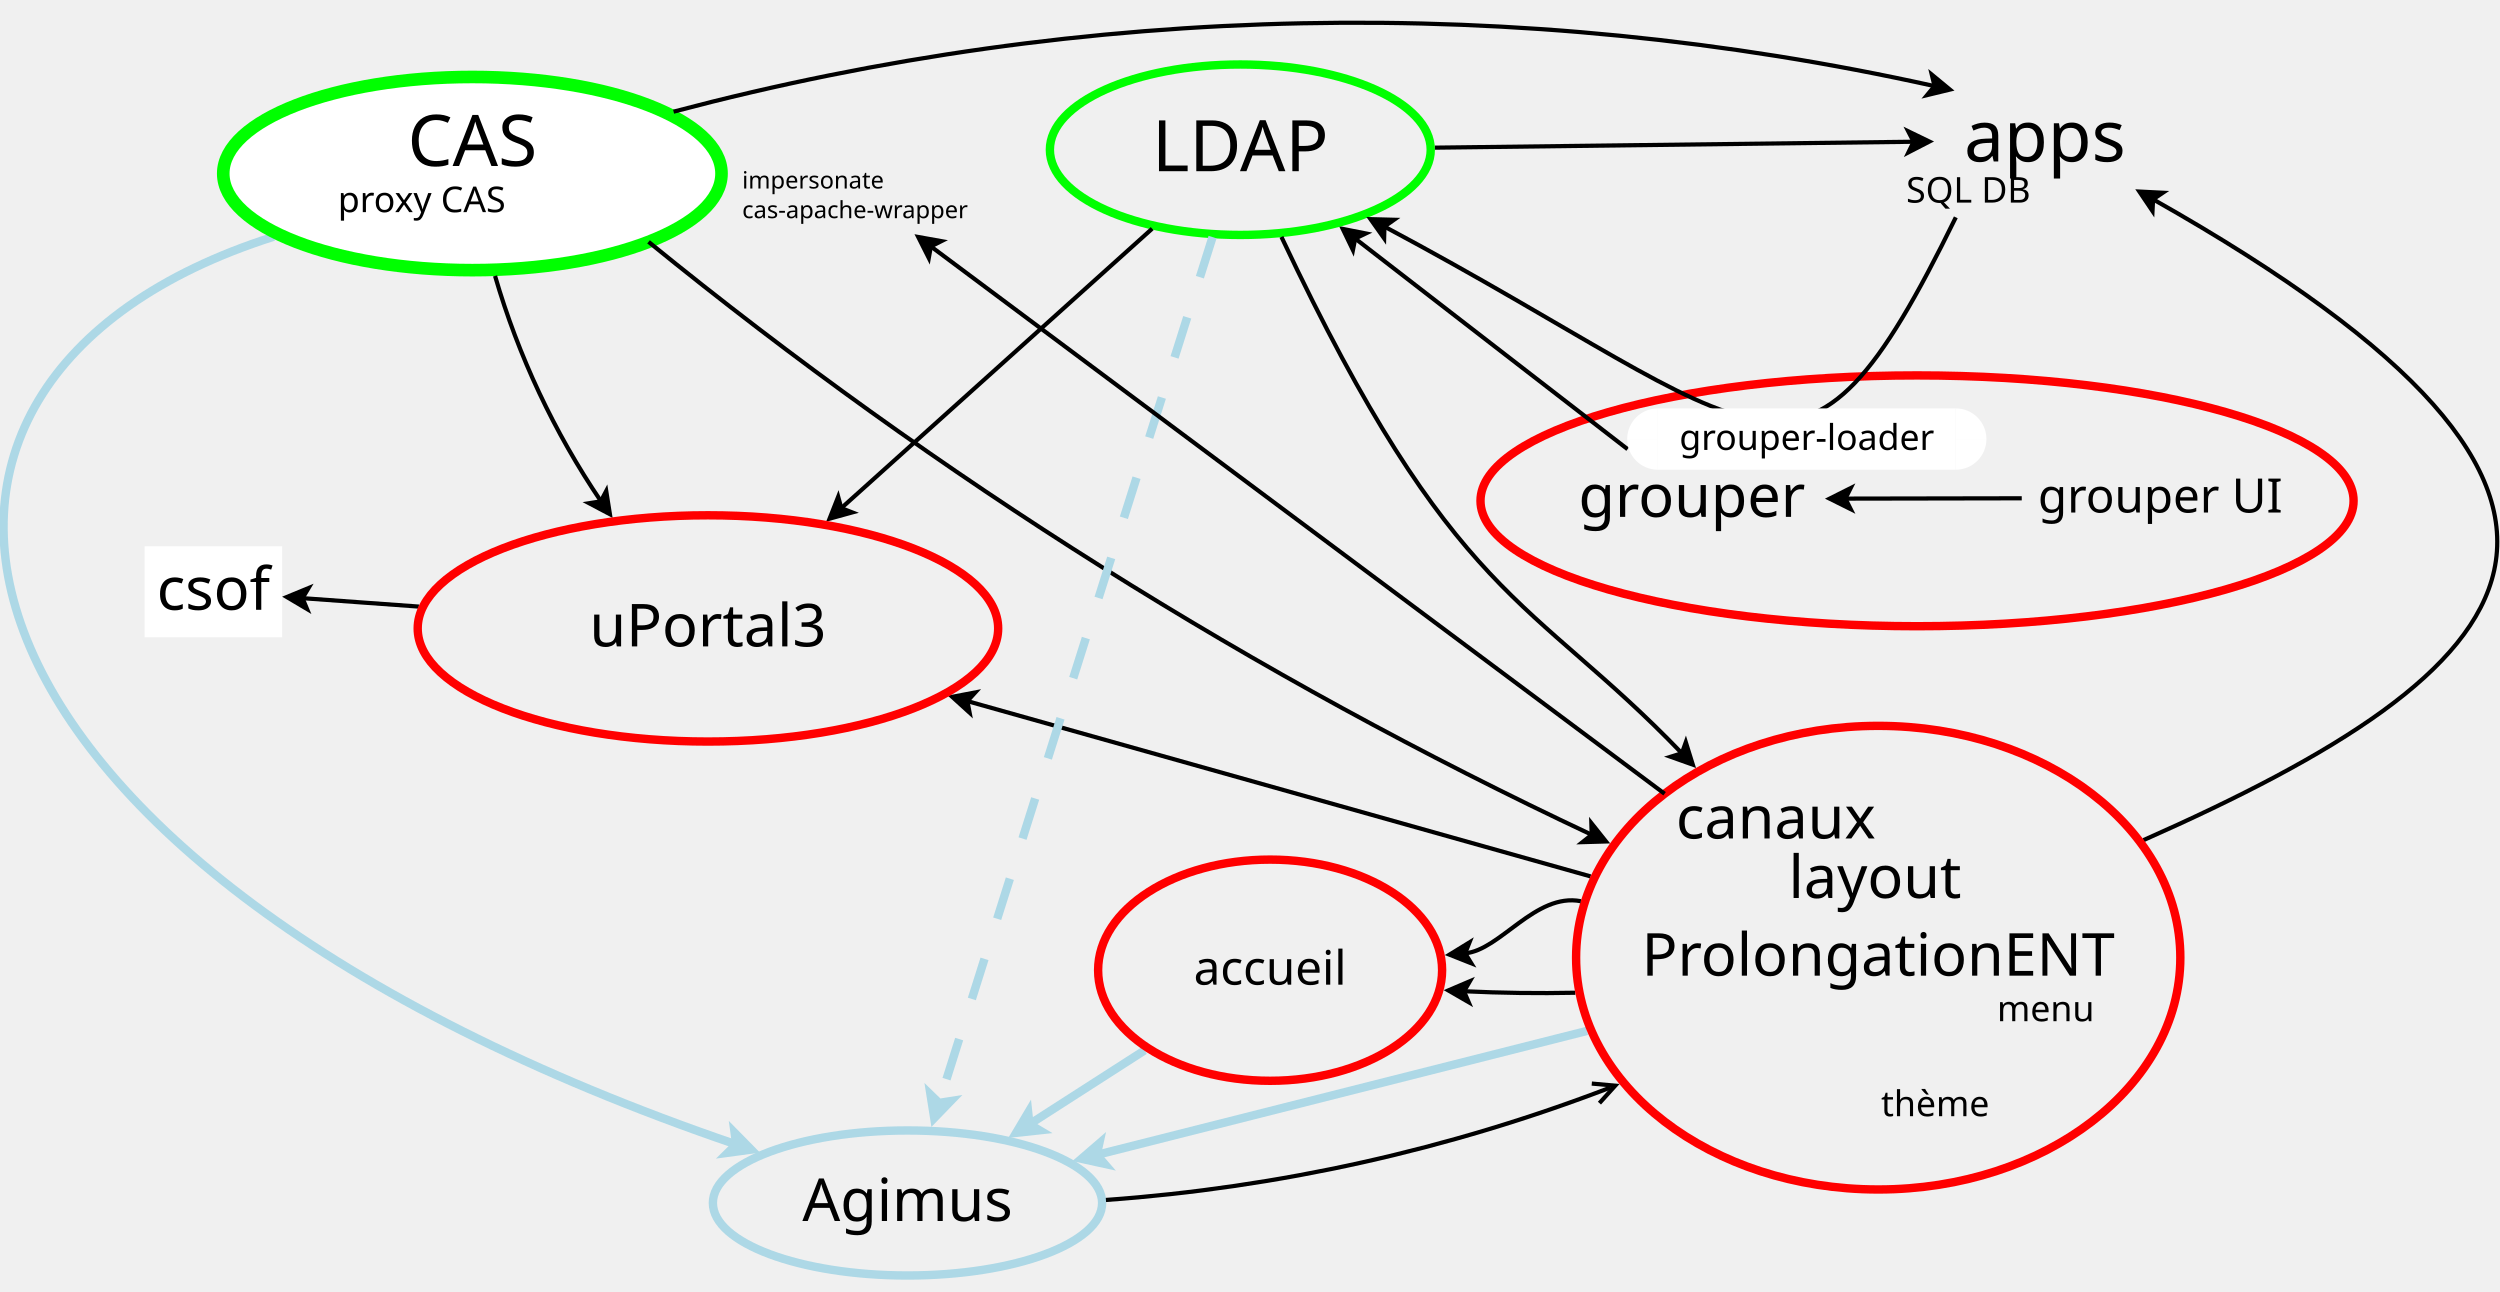
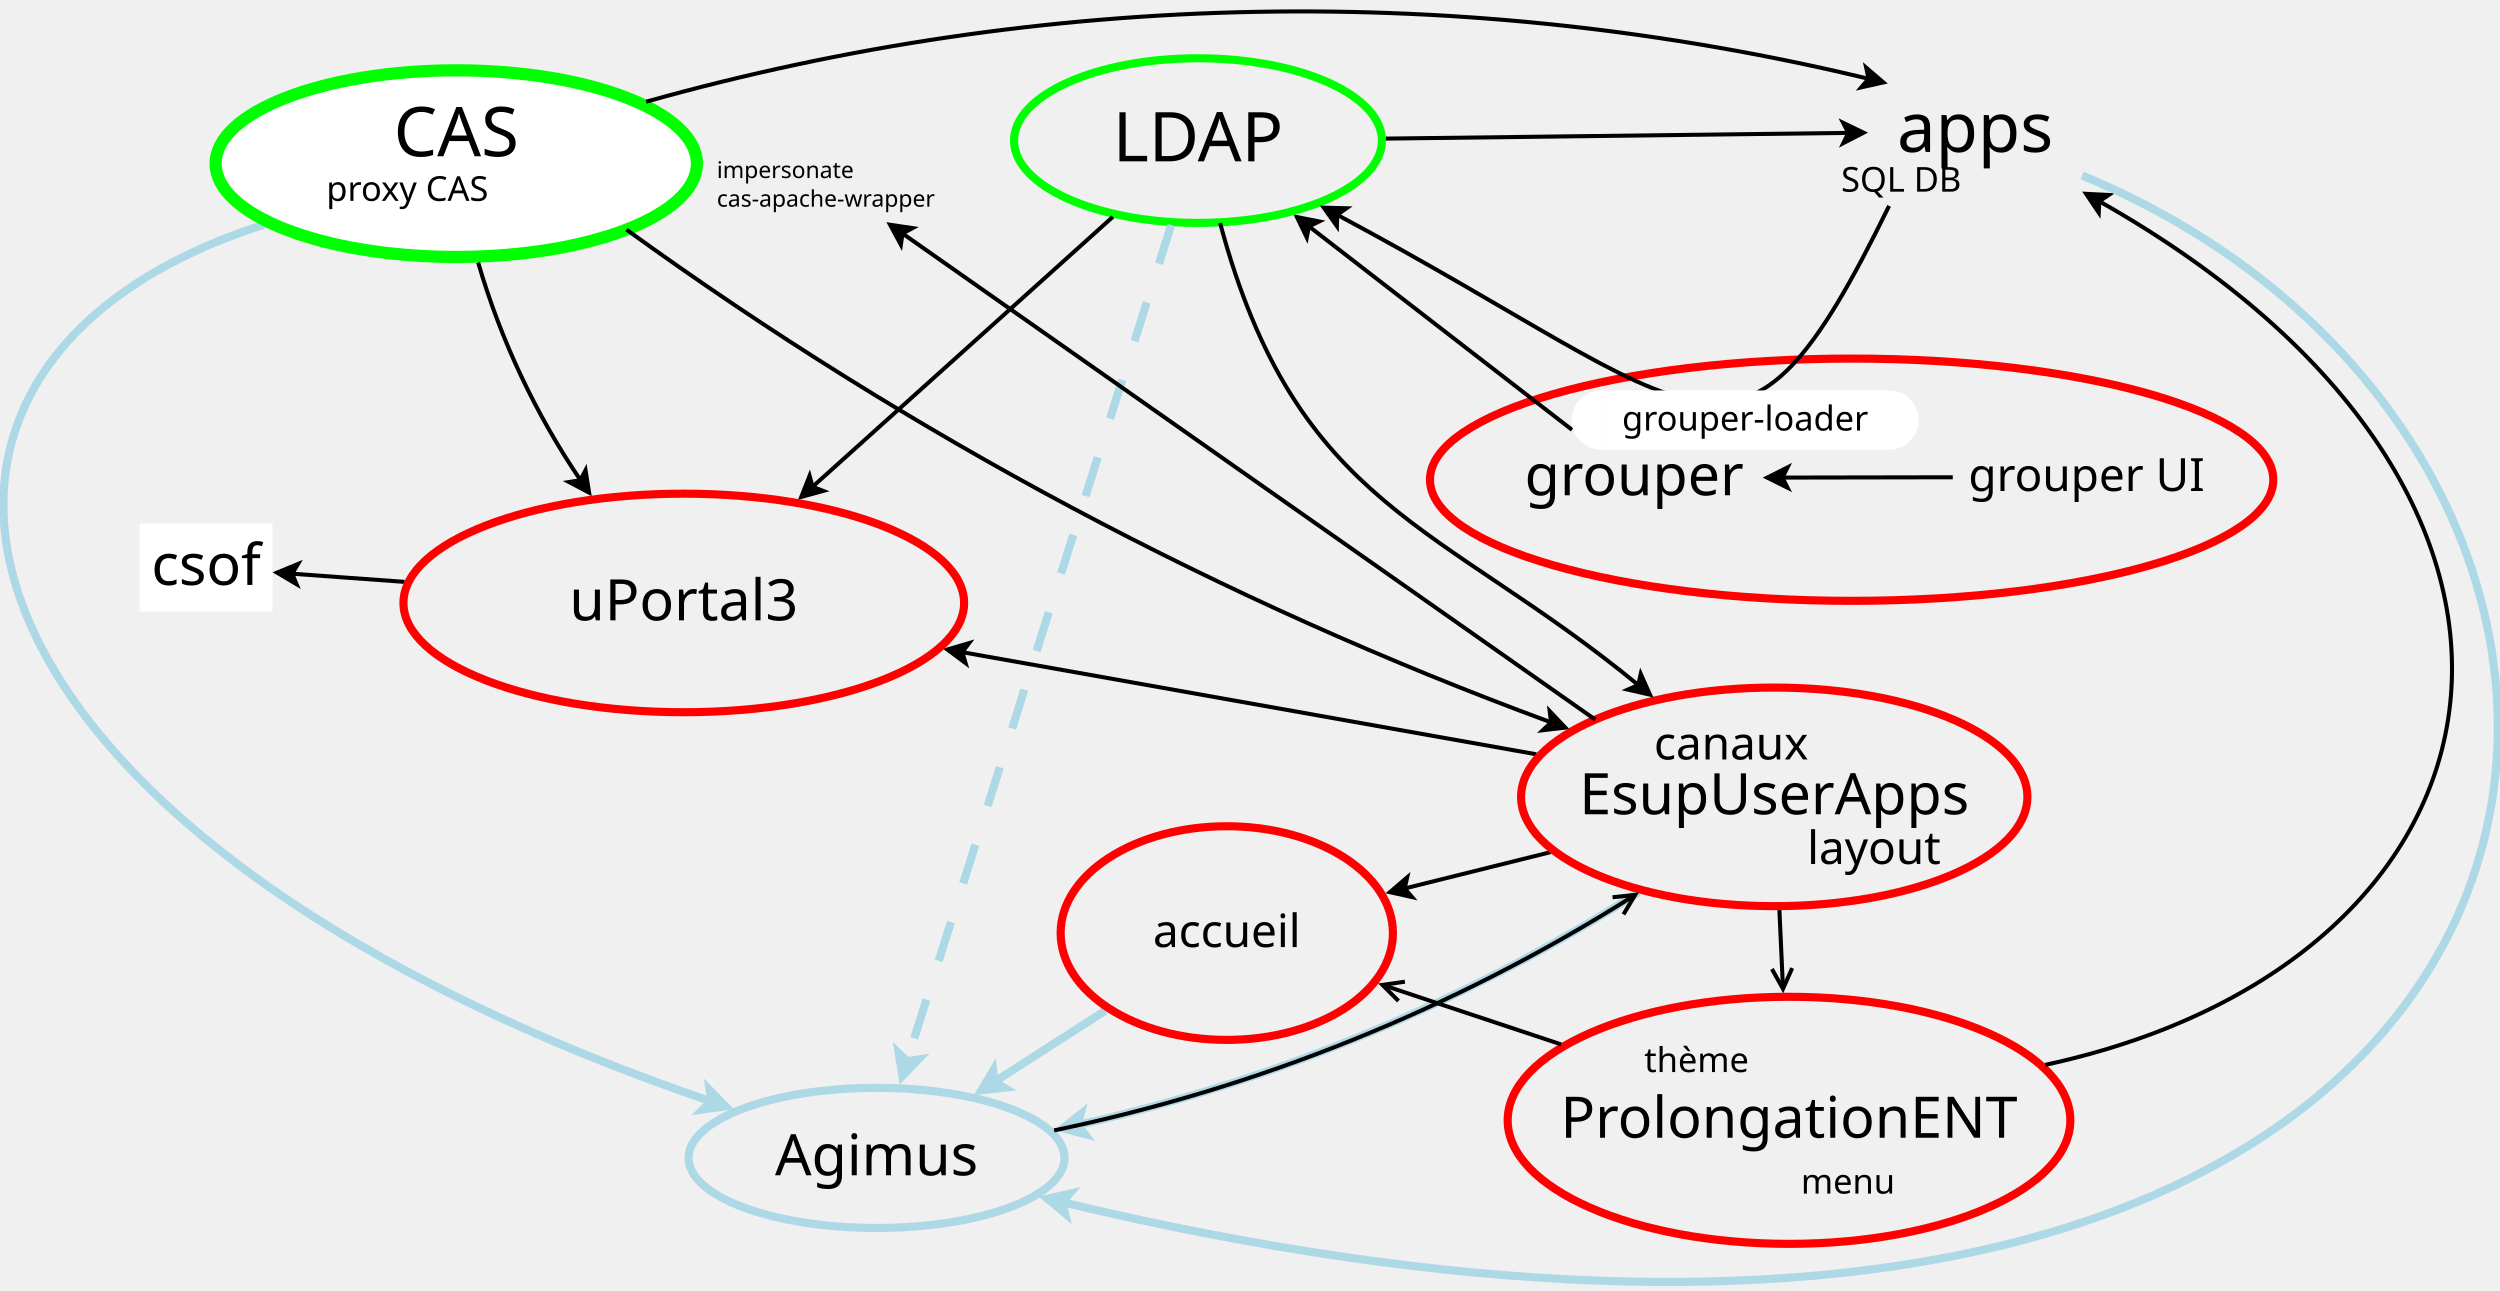
- <svg xmlns="http://www.w3.org/2000/svg" width="60cm" height="31cm" viewBox="-936 -265 1189 604">
+ <svg xmlns="http://www.w3.org/2000/svg" width="62cm" height="32cm" viewBox="-936 -265 1231 629">
+   <g>
+     <ellipse style="fill: none; fill-opacity:0; stroke-width: 4; stroke: #ff0000" cx="-55.094" cy="283.469" rx="138.526" ry="60.828" />
+     <text font-size="28.222" style="fill: #000000;text-anchor:middle;font-family:sans-serif;font-style:normal;font-weight:normal" x="-55.094" y="292.03">
+       <tspan x="-55.094" y="292.03">ProlongationENT</tspan>
+     </text>
+   </g>
  <g>
    <path style="fill: none; fill-opacity:0; stroke-width: 4; stroke: #add8e6" d="M -805.842 -157.593 C -1022.48,-88.775 -975.454,141.134 -585.852,274.163" />
    <polygon style="fill: #add8e6" points="-578.755,276.587 -589.834,278.087 -585.852,274.163 -586.602,268.624 " />
    <polygon style="fill: none; fill-opacity:0; stroke-width: 4; stroke: #add8e6" points="-578.755,276.587 -589.834,278.087 -585.852,274.163 -586.602,268.624 " />
  </g>
  <ellipse style="fill: none; fill-opacity:0; stroke-width: 4; stroke: #ff0000" cx="-24.255" cy="-31.972" rx="207.621" ry="59.644" />
  <g>
    <ellipse style="fill: #ffffff" cx="-711.337" cy="-187.614" rx="118.489" ry="45.94" />
    <ellipse style="fill: none; fill-opacity:0; stroke-width: 6; stroke: #00ff00" cx="-711.337" cy="-187.614" rx="118.489" ry="45.94" />
  </g>
  <text font-size="33.867" style="fill: #000000;text-anchor:middle;font-family:sans-serif;font-style:normal;font-weight:normal" x="-711.336" y="-233.554">
    <tspan x="-711.336" y="-233.554" />
    <tspan x="-711.336" y="-191.221">CAS</tspan>
  </text>
  <g>
    <line style="fill: none; fill-opacity:0; stroke-width: 2; stroke: #000000" x1="-161.919" y1="-56.531" x2="-291.463" y2="-156.701" />
    <polygon style="fill: #000000" points="-297.397,-161.289 -286.427,-159.127 -291.463,-156.701 -292.544,-151.216 " />
    <polygon style="fill: none; fill-opacity:0; stroke-width: 2; stroke: #000000" points="-297.397,-161.289 -286.427,-159.127 -291.463,-156.701 -292.544,-151.216 " />
  </g>
  <g>
    <rect style="fill: none; fill-opacity:0; stroke-width: 2.35099e-37; stroke: #ffffff" x="25.542" y="-53.401" width="131.75" height="40.222" />
    <text font-size="22.578" style="fill: #000000;text-anchor:middle;font-family:sans-serif;font-style:normal;font-weight:normal" x="91.417" y="-26.401">
      <tspan x="91.417" y="-26.401">grouper UI</tspan>
    </text>
  </g>
  <g>
    <line style="fill: none; fill-opacity:0; stroke-width: 2; stroke: #000000" x1="25.545" y1="-33.17" x2="-58.319" y2="-33.016" />
    <polygon style="fill: #000000" points="-65.819,-33.003 -55.828,-38.021 -58.319,-33.016 -55.81,-28.021 " />
    <polygon style="fill: none; fill-opacity:0; stroke-width: 2; stroke: #000000" points="-65.819,-33.003 -55.828,-38.021 -58.319,-33.016 -55.81,-28.021 " />
  </g>
  <g>
    <rect style="fill: none; fill-opacity:0; stroke-width: 2.35099e-37; stroke: #ffffff" x="-194.612" y="-56.522" width="126.55" height="47.278" />
    <text font-size="28.222" style="fill: #000000;text-anchor:middle;font-family:sans-serif;font-style:normal;font-weight:normal" x="-131.337" y="-24.322">
      <tspan x="-131.337" y="-24.322">grouper</tspan>
    </text>
  </g>
  <g>
    <ellipse style="fill: none; fill-opacity:0; stroke-width: 4; stroke: #00ff00" cx="-346.107" cy="-198.955" rx="90.567" ry="40.533" />
    <text font-size="33.867" style="fill: #000000;text-anchor:middle;font-family:sans-serif;font-style:normal;font-weight:normal" x="-346.107" y="-188.721">
      <tspan x="-346.107" y="-188.721">LDAP</tspan>
    </text>
  </g>
  <g>
    <line style="fill: none; fill-opacity:0; stroke-width: 2; stroke: #000000" x1="-388.031" y1="-161.406" x2="-535.875" y2="-28.504" />
    <polygon style="fill: #000000" points="-541.452,-23.49 -537.358,-33.894 -535.875,-28.504 -530.673,-26.457 " />
    <polygon style="fill: none; fill-opacity:0; stroke-width: 2; stroke: #000000" points="-541.452,-23.49 -537.358,-33.894 -535.875,-28.504 -530.673,-26.457 " />
  </g>
  <g>
-     <line style="fill: none; fill-opacity:0; stroke-width: 2; stroke: #000000" x1="-179.491" y1="146.674" x2="-475.916" y2="63.295" />
-     <polygon style="fill: #000000" points="-483.136,61.264 -472.156,59.159 -475.916,63.295 -474.863,68.785 " />
-     <polygon style="fill: none; fill-opacity:0; stroke-width: 2; stroke: #000000" points="-483.136,61.264 -472.156,59.159 -475.916,63.295 -474.863,68.785 " />
+     <line style="fill: none; fill-opacity:0; stroke-width: 2; stroke: #000000" x1="-179.485" y1="103.246" x2="-462.145" y2="52.964" />
+     <polygon style="fill: #000000" points="-469.529,51.651 -458.808,48.48 -462.145,52.964 -460.559,58.325 " />
+     <polygon style="fill: none; fill-opacity:0; stroke-width: 2; stroke: #000000" points="-469.529,51.651 -458.808,48.48 -462.145,52.964 -460.559,58.325 " />
  </g>
  <g>
    <line style="fill: none; fill-opacity:0; stroke-width: 4; stroke: #add8e6" x1="-391.676" y1="229.404" x2="-446.396" y2="264.552" />
    <polygon style="fill: #add8e6" points="-452.706,268.606 -446.995,258.994 -446.396,264.552 -441.59,267.408 " />
    <polygon style="fill: none; fill-opacity:0; stroke-width: 4; stroke: #add8e6" points="-452.706,268.606 -446.995,258.994 -446.396,264.552 -441.59,267.408 " />
  </g>
  <text font-size="12.8" style="fill: #000000;text-anchor:start;font-family:sans-serif;font-style:normal;font-weight:normal" x="-283.554" y="117.401">
    <tspan x="-283.554" y="117.401" />
  </text>
  <text font-size="12.8" style="fill: #000000;text-anchor:start;font-family:sans-serif;font-style:normal;font-weight:normal" x="-283.554" y="117.401">
    <tspan x="-283.554" y="117.401" />
  </text>
  <g>
    <line style="fill: none; fill-opacity:0; stroke-width: 2.35099e-37; stroke: #ffffff" x1="17.013" y1="-236.77" x2="56.08" y2="-236.77" />
    <line style="fill: none; fill-opacity:0; stroke-width: 2.35099e-37; stroke: #ffffff" x1="17.013" y1="-170.437" x2="56.08" y2="-170.437" />
    <path style="fill: none; fill-opacity:0; stroke-width: 2.35099e-37; stroke: #ffffff" d="M 17.013,-236.77 A 33.167,33.167 0 0 0 -16.154,-203.603" />
    <path style="fill: none; fill-opacity:0; stroke-width: 2.35099e-37; stroke: #ffffff" d="M 89.246,-203.603 A 33.167,33.167 0 0 0 56.08,-236.77" />
    <line style="fill: none; fill-opacity:0; stroke-width: 2.35099e-37; stroke: #ffffff" x1="-16.154" y1="-203.603" x2="-16.154" y2="-203.603" />
    <line style="fill: none; fill-opacity:0; stroke-width: 2.35099e-37; stroke: #ffffff" x1="89.246" y1="-203.603" x2="89.246" y2="-203.603" />
    <path style="fill: none; fill-opacity:0; stroke-width: 2.35099e-37; stroke: #ffffff" d="M -16.154,-203.603 A 33.167,33.167 0 0 0 17.013,-170.437" />
    <path style="fill: none; fill-opacity:0; stroke-width: 2.35099e-37; stroke: #ffffff" d="M 56.08,-170.437 A 33.167,33.167 0 0 0 89.246,-203.603" />
    <text font-size="33.867" style="fill: #000000;text-anchor:middle;font-family:sans-serif;font-style:normal;font-weight:normal" x="36.546" y="-193.37">
      <tspan x="36.546" y="-193.37">apps</tspan>
    </text>
  </g>
  <g>
    <line style="fill: none; fill-opacity:0; stroke-width: 2; stroke: #000000" x1="-253.561" y1="-199.932" x2="-25.889" y2="-202.748" />
    <polygon style="fill: #000000" points="-18.39,-202.841 -28.327,-197.718 -25.889,-202.748 -28.451,-207.717 " />
    <polygon style="fill: none; fill-opacity:0; stroke-width: 2; stroke: #000000" points="-18.39,-202.841 -28.327,-197.718 -25.889,-202.748 -28.451,-207.717 " />
  </g>
  <g>
-     <path style="fill: none; fill-opacity:0; stroke-width: 2; stroke: #000000" d="M -15.936,-229.203 A 1268.35,1268.35 0 0 0 -615.648,-217.052" />
-     <polygon style="fill: #000000" points="-8.619,-227.557 -19.485,-224.927 -15.928,-229.239 -17.243,-234.672 " />
-     <polygon style="fill: none; fill-opacity:0; stroke-width: 2; stroke: #000000" points="-8.619,-227.557 -19.485,-224.927 -15.928,-229.239 -17.243,-234.672 " />
-   </g>
-   <g>
-     <path style="fill: none; fill-opacity:0; stroke-width: 2; stroke: #000000" d="M -627.552,-155.129 A 2177.59,2177.59 0 0 0 -178.985,126.859" />
-     <polygon style="fill: #000000" points="-172.192,130.038 -183.367,130.36 -178.994,126.879 -179.155,121.291 " />
-     <polygon style="fill: none; fill-opacity:0; stroke-width: 2; stroke: #000000" points="-172.192,130.038 -183.367,130.36 -178.994,126.879 -179.155,121.291 " />
+     <path style="fill: none; fill-opacity:0; stroke-width: 2; stroke: #000000" d="M -15.895,-229.375 A 1192.64,1192.64 0 0 0 -617.822,-218.099" />
+     <polygon style="fill: #000000" points="-8.609,-227.597 -19.522,-225.168 -15.886,-229.414 -17.101,-234.87 " />
+     <polygon style="fill: none; fill-opacity:0; stroke-width: 2; stroke: #000000" points="-8.609,-227.597 -19.522,-225.168 -15.886,-229.414 -17.101,-234.87 " />
+   </g>
+   <g>
+     <path style="fill: none; fill-opacity:0; stroke-width: 2; stroke: #000000" d="M -627.552,-155.129 A 1891.86,1891.86 0 0 0 -172.277,87.515" />
+     <polygon style="fill: #000000" points="-165.235,90.095 -176.34,91.388 -172.286,87.539 -172.932,81.986 " />
+     <polygon style="fill: none; fill-opacity:0; stroke-width: 2; stroke: #000000" points="-165.235,90.095 -176.34,91.388 -172.286,87.539 -172.932,81.986 " />
  </g>
  <g>
    <rect style="fill: #ffffff" x="-867.212" y="-10.343" width="65.4" height="43.278" />
    <rect style="fill: none; fill-opacity:0; stroke-width: 2.35099e-37; stroke: #ffffff" x="-867.212" y="-10.343" width="65.4" height="43.278" />
    <text font-size="28.222" style="fill: #000000;text-anchor:middle;font-family:sans-serif;font-style:normal;font-weight:normal" x="-834.512" y="19.857">
      <tspan x="-834.512" y="19.857">csof</tspan>
    </text>
  </g>
  <g>
    <line style="fill: none; fill-opacity:0; stroke-width: 2; stroke: #000000" x1="-736.792" y1="18.339" x2="-792.106" y2="14.326" />
    <polygon style="fill: #000000" points="-799.587,13.783 -789.251,9.52 -792.106,14.326 -789.975,19.494 " />
    <polygon style="fill: none; fill-opacity:0; stroke-width: 2; stroke: #000000" points="-799.587,13.783 -789.251,9.52 -792.106,14.326 -789.975,19.494 " />
  </g>
  <g>
    <rect style="fill: none; fill-opacity:0; stroke-width: 2.35099e-37; stroke: #ffffff" x="-783.292" y="-189.009" width="95.75" height="29.167" />
    <text font-size="16.933" style="fill: #000000;text-anchor:middle;font-family:sans-serif;font-style:normal;font-weight:normal" x="-735.417" y="-169.259">
      <tspan x="-735.417" y="-169.259">proxy CAS</tspan>
    </text>
  </g>
  <g>
    <rect style="fill: none; fill-opacity:0; stroke-width: 2.35099e-37; stroke: #ffffff" x="-35.682" y="-193.539" width="71.65" height="29.167" />
    <text font-size="16.933" style="fill: #000000;text-anchor:middle;font-family:sans-serif;font-style:normal;font-weight:normal" x="0.143" y="-173.789">
      <tspan x="0.143" y="-173.789">SQL DB</tspan>
    </text>
  </g>
  <g>
    <path style="fill: none; fill-opacity:0; stroke-width: 2; stroke: #000000" d="M -5.813 -166.787 C -80.35,-14.519 -93.402,-64.167 -277.561,-162.393" />
    <polygon style="fill: #000000" points="-284.179,-165.922 -273.002,-165.628 -277.561,-162.393 -277.708,-156.804 " />
    <polygon style="fill: none; fill-opacity:0; stroke-width: 2; stroke: #000000" points="-284.179,-165.922 -273.002,-165.628 -277.561,-162.393 -277.708,-156.804 " />
  </g>
  <g>
    <rect style="fill: #ffffff" x="-147.525" y="-75.924" width="141.683" height="29.167" />
    <path style="fill: #ffffff" d="M -147.525,-75.924 A 14.583,14.583 0 0 0 -162.109,-61.341 L -147.525,-61.341 z" />
    <path style="fill: #ffffff" d="M 8.741,-61.341 A 14.583,14.583 0 0 0 -5.842,-75.924 L -5.842,-61.341 z" />
    <rect style="fill: #ffffff" x="-162.109" y="-61.341" width="170.85" height="0" />
    <path style="fill: #ffffff" d="M -162.109,-61.341 A 14.583,14.583 0 0 0 -147.525,-46.758 L -147.525,-61.341 z" />
    <path style="fill: #ffffff" d="M -5.842,-46.758 A 14.583,14.583 0 0 0 8.741,-61.341 L -5.842,-61.341 z" />
    <line style="fill: none; fill-opacity:0; stroke-width: 2.35099e-37; stroke: #ffffff" x1="-147.525" y1="-75.924" x2="-5.842" y2="-75.924" />
    <line style="fill: none; fill-opacity:0; stroke-width: 2.35099e-37; stroke: #ffffff" x1="-147.525" y1="-46.758" x2="-5.842" y2="-46.758" />
    <path style="fill: none; fill-opacity:0; stroke-width: 2.35099e-37; stroke: #ffffff" d="M -147.525,-75.924 A 14.583,14.583 0 0 0 -162.109,-61.341" />
    <path style="fill: none; fill-opacity:0; stroke-width: 2.35099e-37; stroke: #ffffff" d="M 8.741,-61.341 A 14.583,14.583 0 0 0 -5.842,-75.924" />
    <line style="fill: none; fill-opacity:0; stroke-width: 2.35099e-37; stroke: #ffffff" x1="-162.109" y1="-61.341" x2="-162.109" y2="-61.341" />
    <line style="fill: none; fill-opacity:0; stroke-width: 2.35099e-37; stroke: #ffffff" x1="8.741" y1="-61.341" x2="8.741" y2="-61.341" />
    <path style="fill: none; fill-opacity:0; stroke-width: 2.35099e-37; stroke: #ffffff" d="M -162.109,-61.341 A 14.583,14.583 0 0 0 -147.525,-46.758" />
    <path style="fill: none; fill-opacity:0; stroke-width: 2.35099e-37; stroke: #ffffff" d="M -5.842,-46.758 A 14.583,14.583 0 0 0 8.741,-61.341" />
    <text font-size="16.933" style="fill: #000000;text-anchor:middle;font-family:sans-serif;font-style:normal;font-weight:normal" x="-76.684" y="-56.174">
      <tspan x="-76.684" y="-56.174">grouper-loader</tspan>
    </text>
  </g>
  <g>
    <path style="fill: none; fill-opacity:0; stroke-width: 2; stroke: #000000" d="M -700.558,-138.928 A 380.932,380.932 0 0 0 -650.191,-31.773" />
    <polygon style="fill: #000000" points="-645.93,-25.604 -655.815,-30.828 -650.294,-31.703 -647.682,-36.646 " />
    <polygon style="fill: none; fill-opacity:0; stroke-width: 2; stroke: #000000" points="-645.93,-25.604 -655.815,-30.828 -650.294,-31.703 -647.682,-36.646 " />
  </g>
  <g>
-     <line style="fill: none; fill-opacity:0; stroke-width: 4; stroke: #add8e6" x1="-181.208" y1="220.132" x2="-414.386" y2="279.113" />
-     <polygon style="fill: #add8e6" points="-421.657,280.953 -413.189,273.653 -414.386,279.113 -410.736,283.348 " />
-     <polygon style="fill: none; fill-opacity:0; stroke-width: 4; stroke: #add8e6" points="-421.657,280.953 -413.189,273.653 -414.386,279.113 -410.736,283.348 " />
+     <path style="fill: none; fill-opacity:0; stroke-width: 4; stroke: #add8e6" d="M -405.385,285.777 A 868.085,868.085 0 0 0 -129.137,171.213" />
+     <polygon style="fill: #add8e6" points="-412.708,287.394 -403.944,280.452 -405.367,285.858 -401.896,290.24 " />
+     <polygon style="fill: none; fill-opacity:0; stroke-width: 4; stroke: #add8e6" points="-412.708,287.394 -403.944,280.452 -405.367,285.858 -401.896,290.24 " />
  </g>
  <g>
    <ellipse style="fill: none; fill-opacity:0; stroke-width: 4; stroke: #ff0000" cx="-599.306" cy="28.716" rx="138.036" ry="53.807" />
    <text font-size="28.222" style="fill: #000000;text-anchor:middle;font-family:sans-serif;font-style:normal;font-weight:normal" x="-599.306" y="37.277">
      <tspan x="-599.306" y="37.277">uPortal3</tspan>
    </text>
  </g>
  <g>
    <ellipse style="fill: none; fill-opacity:0; stroke-width: 4; stroke: #add8e6" cx="-504.391" cy="301.979" rx="92.559" ry="34.486" />
    <text font-size="28.222" style="fill: #000000;text-anchor:middle;font-family:sans-serif;font-style:normal;font-weight:normal" x="-504.391" y="310.54">
      <tspan x="-504.391" y="310.54">Agimus</tspan>
    </text>
  </g>
  <g>
    <line style="fill: none; fill-opacity:0; stroke-width: 4; stroke-dasharray: 20; stroke: #add8e6" x1="-359.305" y1="-157.391" x2="-489.415" y2="254.399" />
    <polygon style="fill: #add8e6" points="-491.674,261.551 -493.429,250.509 -489.415,254.399 -483.894,253.522 " />
    <polygon style="fill: none; fill-opacity:0; stroke-width: 4; stroke: #add8e6" points="-491.674,261.551 -493.429,250.509 -489.415,254.399 -483.894,253.522 " />
  </g>
  <g>
    <ellipse style="fill: none; fill-opacity:0; stroke-width: 4; stroke: #ff0000" cx="-331.933" cy="191.266" rx="81.803" ry="52.6" />
    <text font-size="22.578" style="fill: #000000;text-anchor:middle;font-family:sans-serif;font-style:normal;font-weight:normal" x="-331.933" y="198.155">
      <tspan x="-331.933" y="198.155">accueil</tspan>
    </text>
  </g>
  <g>
-     <path style="fill: none; fill-opacity:0; stroke-width: 2; stroke: #000000" d="M -239.698,201.277 A 769.803,769.803 0 0 0 -186.777,201.988" />
-     <polygon style="fill: #000000" points="-247.187,200.885 -236.903,196.499 -239.701,201.338 -237.507,206.48 " />
-     <polygon style="fill: none; fill-opacity:0; stroke-width: 2; stroke: #000000" points="-247.187,200.885 -236.903,196.499 -239.701,201.338 -237.507,206.48 " />
-   </g>
-   <g>
-     <path style="fill: none; fill-opacity:0; stroke-width: 2; stroke: #000000" d="M 83.382 129.435 C 265.568,48.714 344.576,-30.414 88.009,-175.362" />
-     <polygon style="fill: #000000" points="81.479,-179.051 92.645,-178.486 88.009,-175.362 87.726,-169.779 " />
-     <polygon style="fill: none; fill-opacity:0; stroke-width: 2; stroke: #000000" points="81.479,-179.051 92.645,-178.486 88.009,-175.362 87.726,-169.779 " />
-   </g>
-   <g>
-     <ellipse style="fill: none; fill-opacity:0; stroke-width: 4; stroke: #ff0000" cx="-42.72" cy="185.308" rx="143.688" ry="110.249" />
-     <text font-size="28.222" style="fill: #000000;text-anchor:middle;font-family:sans-serif;font-style:normal;font-weight:normal" x="-42.72" y="193.869">
-       <tspan x="-42.72" y="193.869">ProlongationENT</tspan>
-     </text>
-   </g>
-   <g>
-     <line style="fill: none; fill-opacity:0; stroke-width: 2.35099e-37; stroke: #ffffff" x1="-125.061" y1="98.427" x2="-57.739" y2="98.427" />
-     <line style="fill: none; fill-opacity:0; stroke-width: 2.35099e-37; stroke: #ffffff" x1="-125.061" y1="141.704" x2="-57.739" y2="141.704" />
-     <path style="fill: none; fill-opacity:0; stroke-width: 2.35099e-37; stroke: #ffffff" d="M -125.061,98.427 A 21.639,21.639 0 0 0 -146.7,120.065" />
-     <path style="fill: none; fill-opacity:0; stroke-width: 2.35099e-37; stroke: #ffffff" d="M -36.1,120.065 A 21.639,21.639 0 0 0 -57.739,98.427" />
-     <line style="fill: none; fill-opacity:0; stroke-width: 2.35099e-37; stroke: #ffffff" x1="-146.7" y1="120.065" x2="-146.7" y2="120.065" />
-     <line style="fill: none; fill-opacity:0; stroke-width: 2.35099e-37; stroke: #ffffff" x1="-36.1" y1="120.065" x2="-36.1" y2="120.065" />
-     <path style="fill: none; fill-opacity:0; stroke-width: 2.35099e-37; stroke: #ffffff" d="M -146.7,120.065 A 21.639,21.639 0 0 0 -125.061,141.704" />
-     <path style="fill: none; fill-opacity:0; stroke-width: 2.35099e-37; stroke: #ffffff" d="M -57.739,141.704 A 21.639,21.639 0 0 0 -36.1,120.065" />
-     <text font-size="28.222" style="fill: #000000;text-anchor:middle;font-family:sans-serif;font-style:normal;font-weight:normal" x="-91.4" y="128.627">
-       <tspan x="-91.4" y="128.627">canaux</tspan>
-     </text>
-   </g>
-   <g>
-     <rect style="fill: none; fill-opacity:0; stroke-width: 2.35099e-37; stroke: #ffffff" x="-92.294" y="126.727" width="96.05" height="43.278" />
-     <text font-size="28.222" style="fill: #000000;text-anchor:middle;font-family:sans-serif;font-style:normal;font-weight:normal" x="-44.269" y="156.927">
-       <tspan x="-44.269" y="156.927">layout</tspan>
-     </text>
-   </g>
-   <g>
-     <rect style="fill: none; fill-opacity:0; stroke-width: 2.35099e-37; stroke: #ffffff" x="-47.007" y="240.956" width="62.8" height="29.167" />
-     <text font-size="16.933" style="fill: #000000;text-anchor:middle;font-family:sans-serif;font-style:normal;font-weight:normal" x="-15.607" y="260.706">
-       <tspan x="-15.607" y="260.706">thème</tspan>
-     </text>
-   </g>
-   <g>
-     <rect style="fill: none; fill-opacity:0; stroke-width: 2.35099e-37; stroke: #ffffff" x="8.716" y="195.787" width="56.45" height="29.167" />
-     <text font-size="16.933" style="fill: #000000;text-anchor:middle;font-family:sans-serif;font-style:normal;font-weight:normal" x="36.941" y="215.537">
-       <tspan x="36.941" y="215.537">menu</tspan>
-     </text>
-   </g>
-   <g>
-     <line style="fill: none; fill-opacity:0; stroke-width: 2; stroke: #000000" x1="-144.323" y1="107.351" x2="-493.277" y2="-152.96" />
-     <polygon style="fill: #000000" points="-499.289,-157.445 -488.284,-155.473 -493.277,-152.96 -494.263,-147.458 " />
-     <polygon style="fill: none; fill-opacity:0; stroke-width: 2; stroke: #000000" points="-499.289,-157.445 -488.284,-155.473 -493.277,-152.96 -494.263,-147.458 " />
-   </g>
-   <g>
-     <path style="fill: none; fill-opacity:0; stroke-width: 2; stroke: #000000" d="M -326.552 -157.488 C -244.512,16.471 -208.059,13.2 -136.108,88.096" />
-     <polygon style="fill: #000000" points="-130.912,93.505 -141.446,89.757 -136.108,88.096 -134.234,82.829 " />
-     <polygon style="fill: none; fill-opacity:0; stroke-width: 2; stroke: #000000" points="-130.912,93.505 -141.446,89.757 -136.108,88.096 -134.234,82.829 " />
+     <line style="fill: none; fill-opacity:0; stroke-width: 2; stroke: #000000" x1="-172.49" y1="151.408" x2="-244.331" y2="169.303" />
+     <polygon style="fill: #000000" points="-251.609,171.116 -243.114,163.847 -244.331,169.303 -240.697,173.551 " />
+     <polygon style="fill: none; fill-opacity:0; stroke-width: 2; stroke: #000000" points="-251.609,171.116 -243.114,163.847 -244.331,169.303 -240.697,173.551 " />
+   </g>
+   <g>
+     <ellipse style="fill: none; fill-opacity:0; stroke-width: 4; stroke: #ff0000" cx="-62.364" cy="124.197" rx="124.654" ry="53.812" />
+     <text font-size="28.222" style="fill: #000000;text-anchor:middle;font-family:sans-serif;font-style:normal;font-weight:normal" x="-62.364" y="132.759">
+       <tspan x="-62.364" y="132.759">EsupUserApps</tspan>
+     </text>
+   </g>
+   <g>
+     <line style="fill: none; fill-opacity:0; stroke-width: 2.35099e-37; stroke: #ffffff" x1="-117.23" y1="80.427" x2="-49.907" y2="80.427" />
+     <line style="fill: none; fill-opacity:0; stroke-width: 2.35099e-37; stroke: #ffffff" x1="-117.23" y1="117.366" x2="-49.907" y2="117.366" />
+     <path style="fill: none; fill-opacity:0; stroke-width: 2.35099e-37; stroke: #ffffff" d="M -117.23,80.427 A 18.47,18.47 0 0 0 -135.7,98.897" />
+     <path style="fill: none; fill-opacity:0; stroke-width: 2.35099e-37; stroke: #ffffff" d="M -31.438,98.897 A 18.47,18.47 0 0 0 -49.907,80.427" />
+     <line style="fill: none; fill-opacity:0; stroke-width: 2.35099e-37; stroke: #ffffff" x1="-135.7" y1="98.897" x2="-135.7" y2="98.897" />
+     <line style="fill: none; fill-opacity:0; stroke-width: 2.35099e-37; stroke: #ffffff" x1="-31.438" y1="98.897" x2="-31.438" y2="98.897" />
+     <path style="fill: none; fill-opacity:0; stroke-width: 2.35099e-37; stroke: #ffffff" d="M -135.7,98.897 A 18.47,18.47 0 0 0 -117.23,117.366" />
+     <path style="fill: none; fill-opacity:0; stroke-width: 2.35099e-37; stroke: #ffffff" d="M -49.907,117.366 A 18.47,18.47 0 0 0 -31.438,98.897" />
+     <text font-size="22.578" style="fill: #000000;text-anchor:middle;font-family:sans-serif;font-style:normal;font-weight:normal" x="-83.569" y="105.785">
+       <tspan x="-83.569" y="105.785">canaux</tspan>
+     </text>
+   </g>
+   <g>
+     <rect style="fill: none; fill-opacity:0; stroke-width: 2.35099e-37; stroke: #ffffff" x="-61.294" y="128.727" width="96.05" height="43.278" />
+     <text font-size="22.578" style="fill: #000000;text-anchor:middle;font-family:sans-serif;font-style:normal;font-weight:normal" x="-13.269" y="157.255">
+       <tspan x="-13.269" y="157.255">layout</tspan>
+     </text>
+   </g>
+   <g>
+     <rect style="fill: none; fill-opacity:0; stroke-width: 2.35099e-37; stroke: #ffffff" x="-132.007" y="239.956" width="62.8" height="29.167" />
+     <text font-size="16.933" style="fill: #000000;text-anchor:middle;font-family:sans-serif;font-style:normal;font-weight:normal" x="-100.607" y="259.706">
+       <tspan x="-100.607" y="259.706">thème</tspan>
+     </text>
+   </g>
+   <g>
+     <rect style="fill: none; fill-opacity:0; stroke-width: 2.35099e-37; stroke: #ffffff" x="-54.284" y="299.787" width="56.45" height="29.167" />
+     <text font-size="16.933" style="fill: #000000;text-anchor:middle;font-family:sans-serif;font-style:normal;font-weight:normal" x="-26.059" y="319.537">
+       <tspan x="-26.059" y="319.537">menu</tspan>
+     </text>
+   </g>
+   <g>
+     <line style="fill: none; fill-opacity:0; stroke-width: 2; stroke: #000000" x1="-150.5" y1="86.152" x2="-491.583" y2="-153.199" />
+     <polygon style="fill: #000000" points="-497.722,-157.507 -486.665,-155.855 -491.583,-153.199 -492.409,-147.67 " />
+     <polygon style="fill: none; fill-opacity:0; stroke-width: 2; stroke: #000000" points="-497.722,-157.507 -486.665,-155.855 -491.583,-153.199 -492.409,-147.67 " />
+   </g>
+   <g>
+     <path style="fill: none; fill-opacity:0; stroke-width: 2; stroke: #000000" d="M -335.233 -158.39 C -297.445,-17.436 -226.422,-10.735 -129.341,69.111" />
+     <polygon style="fill: #000000" points="-123.549,73.875 -134.448,71.384 -129.341,69.111 -128.096,63.661 " />
+     <polygon style="fill: none; fill-opacity:0; stroke-width: 2; stroke: #000000" points="-123.549,73.875 -134.448,71.384 -129.341,69.111 -128.096,63.661 " />
  </g>
  <g>
    <rect style="fill: none; fill-opacity:0; stroke-width: 2.35099e-37; stroke: #ffffff" x="-587.028" y="-195.011" width="123.15" height="36.222" />
    <text font-size="11.289" style="fill: #000000;text-anchor:start;font-family:sans-serif;font-style:normal;font-weight:normal" x="-583.028" y="-180.511">
      <tspan x="-583.028" y="-180.511">impersonate</tspan>
      <tspan x="-583.028" y="-166.4">cas-apache-wrapper</tspan>
    </text>
  </g>
  <g>
-     <path style="fill: none; fill-opacity:0; stroke-width: 2; stroke: #000000" d="M -184.167 158.45 C -205.802,154.342 -222.498,181.784 -239.164,183.228" />
-     <polygon style="fill: #000000" points="-246.636,183.875 -237.105,178.031 -239.164,183.228 -236.242,187.994 " />
-     <polygon style="fill: none; fill-opacity:0; stroke-width: 2; stroke: #000000" points="-246.636,183.875 -237.105,178.031 -239.164,183.228 -236.242,187.994 " />
-   </g>
-   <g>
-     <path style="fill: none; fill-opacity:0; stroke-width: 2; stroke: #000000" d="M -410.024,300.541 A 836.085,836.085 0 0 0 -169.901,247.004" />
-     <polyline style="fill: none; fill-opacity:0; stroke-width: 2; stroke: #000000" points="-175.309,254.498 -167.813,246.202 -178.947,245.183 " />
+     <path style="fill: none; fill-opacity:0; stroke-width: 2; stroke: #000000" d="M -416.954,288.43 A 862.048,862.048 0 0 0 -132.755,173.668" />
+     <polyline style="fill: none; fill-opacity:0; stroke-width: 2; stroke: #000000" points="-136.606,182.068 -130.863,172.475 -141.983,173.637 " />
+   </g>
+   <g>
+     <line style="fill: none; fill-opacity:0; stroke-width: 2; stroke: #000000" x1="-59.819" y1="179.97" x2="-58.152" y2="216.482" />
+     <polyline style="fill: none; fill-opacity:0; stroke-width: 2; stroke: #000000" points="-63.501,208.954 -58.05,218.716 -53.511,208.498 " />
+   </g>
+   <g>
+     <line style="fill: none; fill-opacity:0; stroke-width: 2; stroke: #000000" x1="-167.366" y1="246.076" x2="-253.175" y2="217.497" />
+     <polyline style="fill: none; fill-opacity:0; stroke-width: 2; stroke: #000000" points="-244.229,215.206 -255.296,216.79 -247.388,224.694 " />
+   </g>
+   <g>
+     <path style="fill: none; fill-opacity:0; stroke-width: 2; stroke: #000000" d="M 71.108 256.164 C 310.636,204.34 354.279,-24.1 97.712,-169.048" />
+     <polygon style="fill: #000000" points="91.182,-172.737 102.348,-172.171 97.712,-169.048 97.429,-163.465 " />
+     <polygon style="fill: none; fill-opacity:0; stroke-width: 2; stroke: #000000" points="91.182,-172.737 102.348,-172.171 97.712,-169.048 97.429,-163.465 " />
+   </g>
+   <g>
+     <path style="fill: none; fill-opacity:0; stroke-width: 4; stroke: #add8e6" d="M 89.248 -181.775 C 440.796,-36.172 379.975,513.067 -412.865,323.825" />
+     <polygon style="fill: #add8e6" points="-420.161,322.083 -409.273,319.542 -412.865,323.825 -411.595,329.269 " />
+     <polygon style="fill: none; fill-opacity:0; stroke-width: 4; stroke: #add8e6" points="-420.161,322.083 -409.273,319.542 -412.865,323.825 -411.595,329.269 " />
  </g>
</svg>
